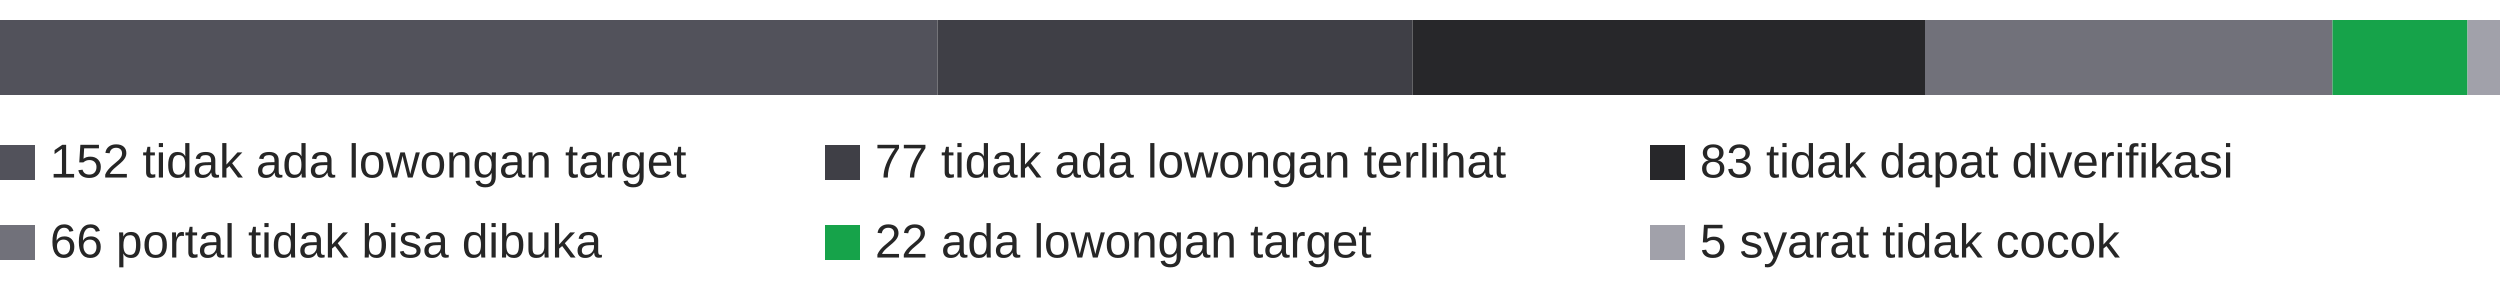
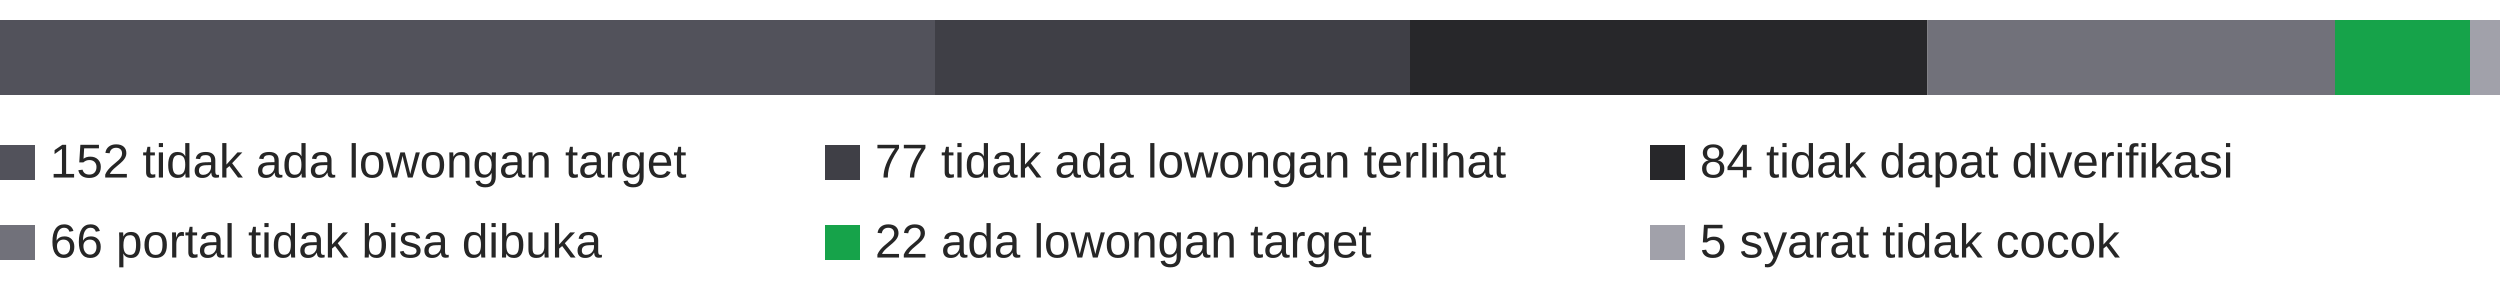
<svg xmlns="http://www.w3.org/2000/svg" width="1000" height="120" viewBox="0 0 1000 120">
-   <rect x="0" y="8" width="375" height="30" fill="#52525b" />
-   <rect x="375" y="8" width="190" height="30" fill="#3f3f46" />
-   <rect x="565" y="8" width="205" height="30" fill="#27272a" />
-   <rect x="770" y="8" width="163" height="30" fill="#71717a" />
-   <rect x="933" y="8" width="54" height="30" fill="#16a34a" />
-   <rect x="987" y="8" width="13" height="30" fill="#a1a1aa" />
+   <rect x="0" y="8" width="374" height="30" fill="#52525b" />
+   <rect x="374" y="8" width="190" height="30" fill="#3f3f46" />
+   <rect x="564" y="8" width="207" height="30" fill="#27272a" />
+   <rect x="771" y="8" width="163" height="30" fill="#71717a" />
+   <rect x="934" y="8" width="54" height="30" fill="#16a34a" />
+   <rect x="988" y="8" width="12" height="30" fill="#a1a1aa" />
  <g font-family="Arial, Helvetica, sans-serif" font-size="19" fill="#262626">
    <rect x="0" y="58" width="14" height="14" fill="#52525b" />
    <text x="20" y="71">152 tidak ada lowongan target</text>
    <rect x="330" y="58" width="14" height="14" fill="#3f3f46" />
    <text x="350" y="71">77 tidak ada lowongan terlihat</text>
    <rect x="660" y="58" width="14" height="14" fill="#27272a" />
-     <text x="680" y="71">83 tidak dapat diverifikasi</text>
+     <text x="680" y="71">84 tidak dapat diverifikasi</text>
    <rect x="0" y="90" width="14" height="14" fill="#71717a" />
    <text x="20" y="103">66 portal tidak bisa dibuka</text>
    <rect x="330" y="90" width="14" height="14" fill="#16a34a" />
    <text x="350" y="103">22 ada lowongan target</text>
    <rect x="660" y="90" width="14" height="14" fill="#a1a1aa" />
    <text x="680" y="103">5 syarat tidak cocok</text>
  </g>
</svg>
